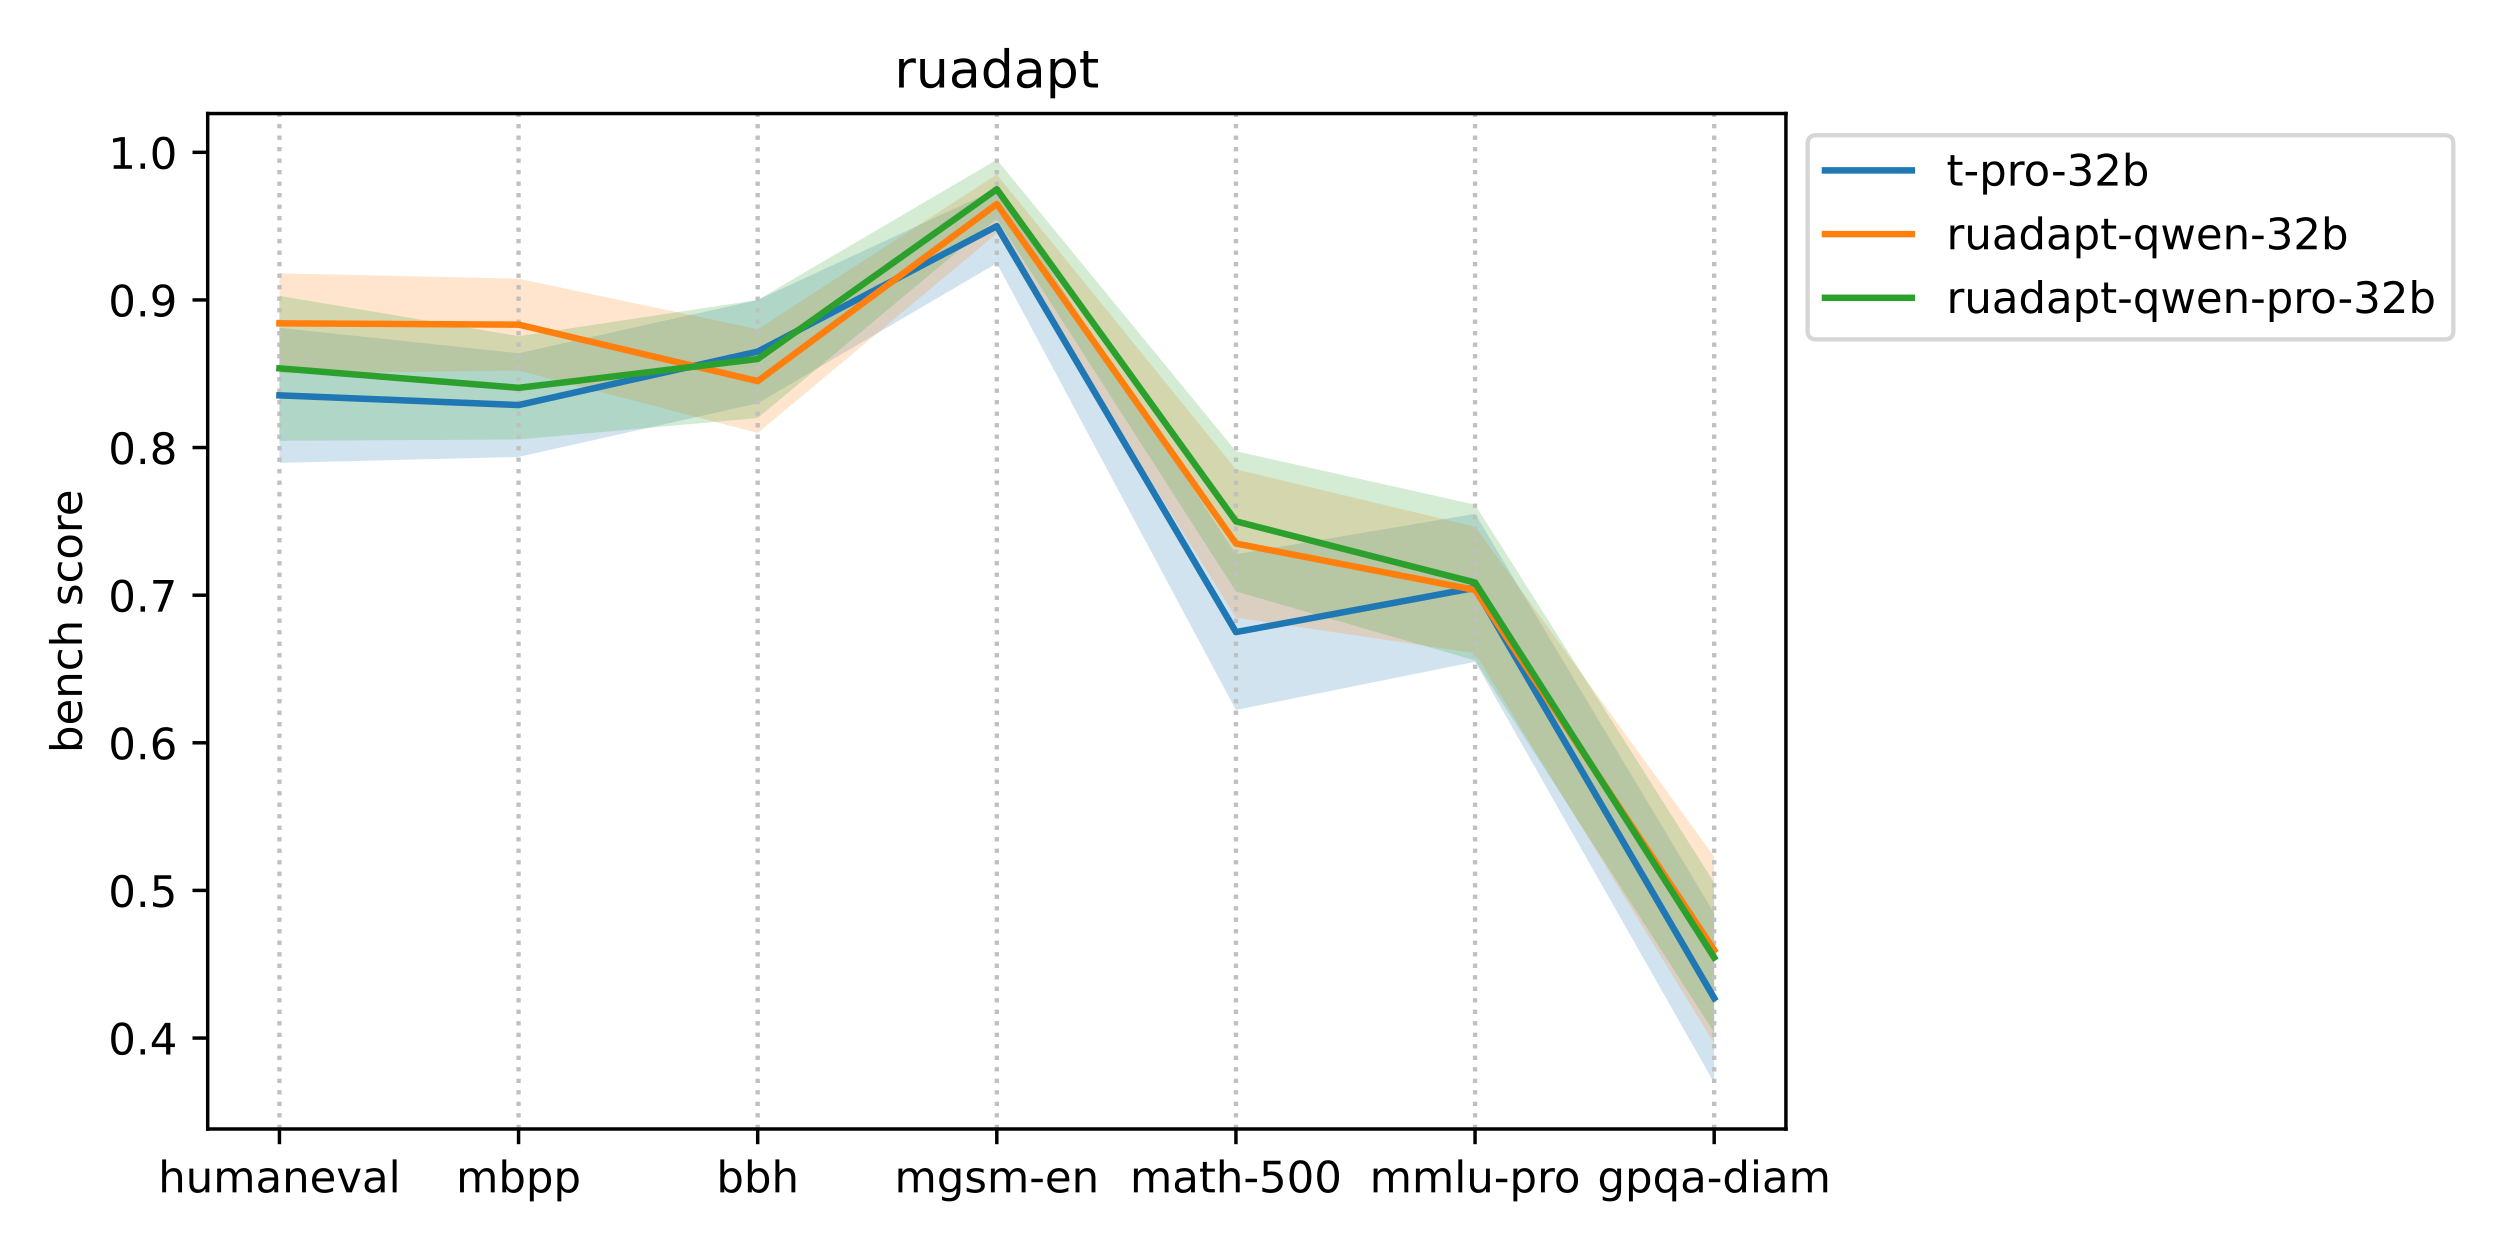
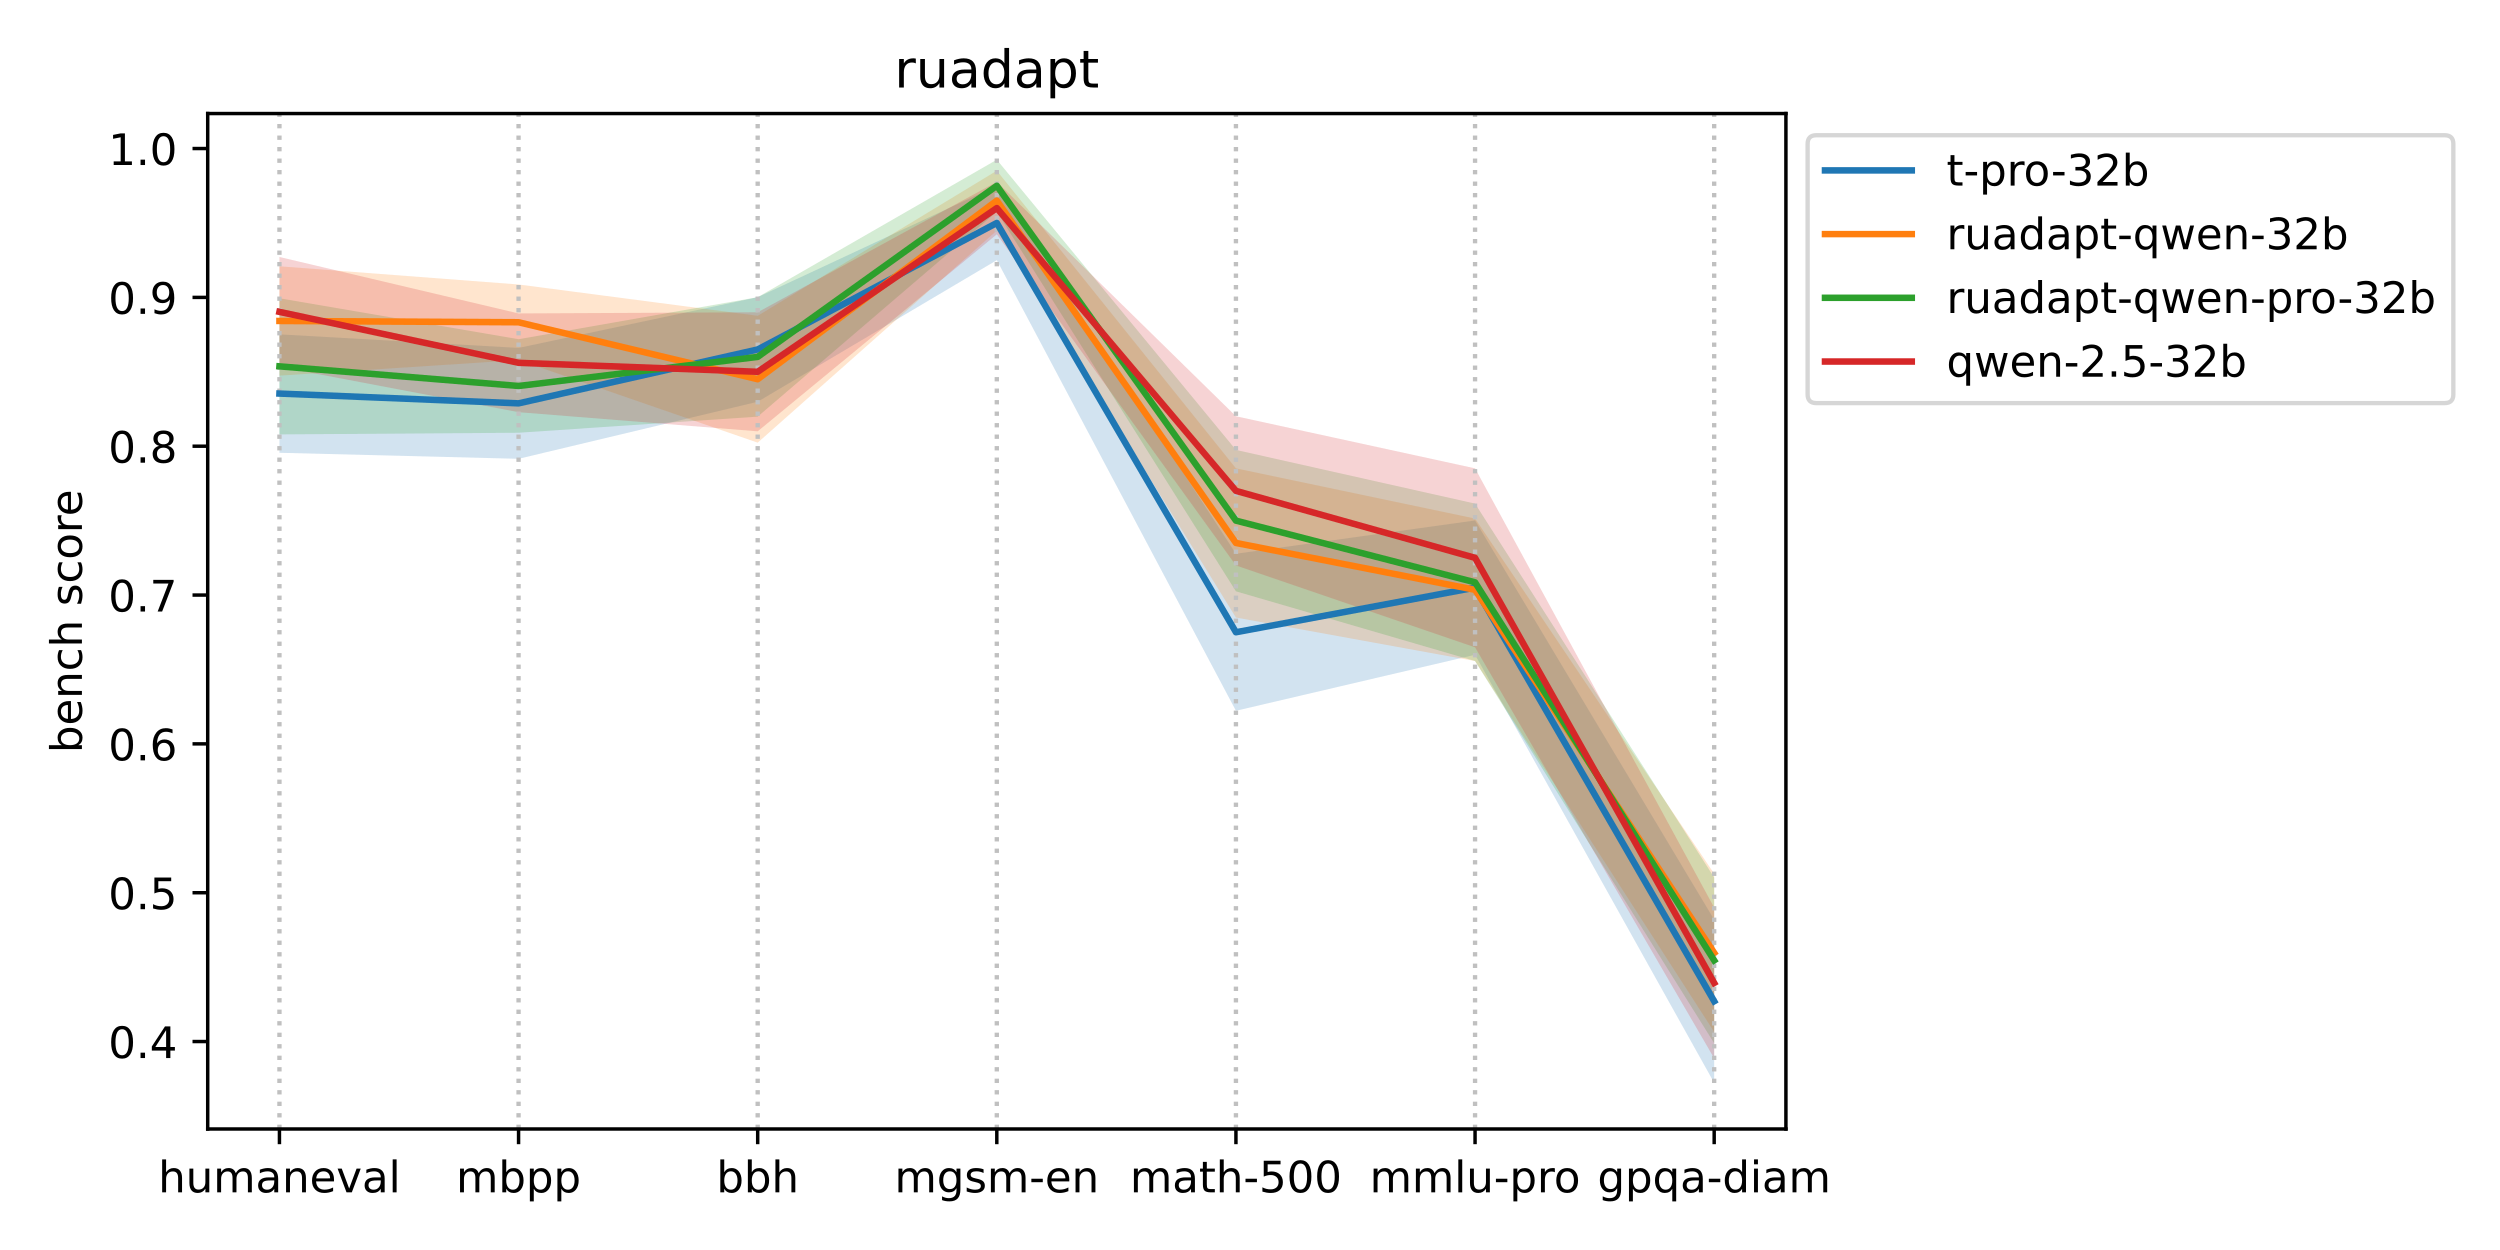
<svg xmlns="http://www.w3.org/2000/svg" xmlns:xlink="http://www.w3.org/1999/xlink" width="576pt" height="288pt" viewBox="0 0 576 288" version="1.1">
  <defs>
    <style type="text/css">*{stroke-linejoin: round; stroke-linecap: butt}</style>
  </defs>
  <g id="figure_1">
    <g id="patch_1">
      <path d="M 0 288  L 576 288  L 576 0  L 0 0  z " style="fill: #ffffff" />
    </g>
    <g id="axes_1">
      <g id="patch_2">
        <path d="M 47.855 260.12  L 411.475 260.12  L 411.475 26.16  L 47.855 26.16  z " style="fill: #ffffff" />
      </g>
      <g id="FillBetweenPolyCollection_1">
-         <path d="M 64.383 75.535  L 64.383 106.644  L 119.477 105.269  L 174.571 92.915  L 229.665 60.646  L 284.759 163.575  L 339.853 152.478  L 394.947 249.485  L 394.947 210.425  L 394.947 210.425  L 339.853 118.381  L 284.759 127.692  L 229.665 43.554  L 174.571 69.106  L 119.477 81.381  L 64.383 75.535  z " clip-path="url(#pef7cae510d)" style="fill: #1f77b4; fill-opacity: 0.2" />
+         <path d="M 64.383 77.035  L 64.383 104.323  L 119.477 105.709  L 174.571 92.562  L 229.665 59.942  L 284.759 163.761  L 339.853 150.858  L 394.947 249.485  L 394.947 211.889  L 394.947 211.889  L 339.853 119.91  L 284.759 127.583  L 229.665 42.796  L 174.571 68.472  L 119.477 80.157  L 64.383 77.035  z " clip-path="url(#pc195696b78)" style="fill: #1f77b4; fill-opacity: 0.2" />
      </g>
      <g id="FillBetweenPolyCollection_2">
-         <path d="M 64.383 62.988  L 64.383 86.008  L 119.477 85.384  L 174.571 99.759  L 229.665 53.801  L 284.759 142.317  L 339.853 150.504  L 394.947 240.412  L 394.947 197.382  L 394.947 197.382  L 339.853 121.363  L 284.759 108.135  L 229.665 40.196  L 174.571 75.866  L 119.477 64.209  L 64.383 62.988  z " clip-path="url(#pef7cae510d)" style="fill: #ff7f0e; fill-opacity: 0.2" />
+         <path d="M 64.383 61.353  L 64.383 86.549  L 119.477 82.959  L 174.571 101.992  L 229.665 53.126  L 284.759 142.285  L 339.853 152.306  L 394.947 237.767  L 394.947 201.31  L 394.947 201.31  L 339.853 119.479  L 284.759 107.908  L 229.665 39.324  L 174.571 72.758  L 119.477 65.546  L 64.383 61.353  z " clip-path="url(#pc195696b78)" style="fill: #ff7f0e; fill-opacity: 0.2" />
      </g>
      <g id="FillBetweenPolyCollection_3">
-         <path d="M 64.383 68.173  L 64.383 101.563  L 119.477 101.265  L 174.571 96.316  L 229.665 50.399  L 284.759 136.28  L 339.853 152.171  L 394.947 237.878  L 394.947 203.351  L 394.947 203.351  L 339.853 116.279  L 284.759 103.968  L 229.665 36.795  L 174.571 69.106  L 119.477 77.444  L 64.383 68.173  z " clip-path="url(#pef7cae510d)" style="fill: #2ca02c; fill-opacity: 0.2" />
+         <path d="M 64.383 68.724  L 64.383 100.088  L 119.477 99.704  L 174.571 95.991  L 229.665 48.797  L 284.759 136.241  L 339.853 152.306  L 394.947 240.364  L 394.947 202.176  L 394.947 202.176  L 339.853 116.032  L 284.759 103.664  L 229.665 36.795  L 174.571 68.472  L 119.477 78.155  L 64.383 68.724  z " clip-path="url(#pc195696b78)" style="fill: #2ca02c; fill-opacity: 0.2" />
+       </g>
+       <g id="FillBetweenPolyCollection_4">
+         <path d="M 64.383 59.21  L 64.383 84.511  L 119.477 94.968  L 174.571 99.377  L 229.665 53.983  L 284.759 130.283  L 339.853 149.144  L 394.947 243.828  L 394.947 209.103  L 394.947 209.103  L 339.853 107.908  L 284.759 95.905  L 229.665 41.895  L 174.571 71.944  L 119.477 72.217  L 64.383 59.21  z " clip-path="url(#pc195696b78)" style="fill: #d62728; fill-opacity: 0.2" />
      </g>
      <g id="matplotlib.axis_1">
        <g id="xtick_1">
          <g id="line2d_1">
            <defs>
-               <path id="mccc029d592" d="M 0 0  L 0 3.5  " style="stroke: #000000; stroke-width: 0.8" />
+               <path id="mb66724b7c6" d="M 0 0  L 0 3.5  " style="stroke: #000000; stroke-width: 0.8" />
            </defs>
            <g>
-               <use xlink:href="#mccc029d592" x="64.383" y="260.12" style="stroke: #000000; stroke-width: 0.8" />
+               <use xlink:href="#mb66724b7c6" x="64.383" y="260.12" style="stroke: #000000; stroke-width: 0.8" />
            </g>
          </g>
          <g id="text_1">
            <g transform="translate(36.45349 274.7184) scale(0.1 -0.1)">
              <defs>
                <path id="DejaVuSans-68" d="M 3513 2113  L 3513 0  L 2938 0  L 2938 2094  Q 2938 2591 2744 2837  Q 2550 3084 2163 3084  Q 1697 3084 1428 2787  Q 1159 2491 1159 1978  L 1159 0  L 581 0  L 581 4863  L 1159 4863  L 1159 2956  Q 1366 3272 1645 3428  Q 1925 3584 2291 3584  Q 2894 3584 3203 3211  Q 3513 2838 3513 2113  z " transform="scale(0.015625)" />
                <path id="DejaVuSans-75" d="M 544 1381  L 544 3500  L 1119 3500  L 1119 1403  Q 1119 906 1312 657  Q 1506 409 1894 409  Q 2359 409 2629 706  Q 2900 1003 2900 1516  L 2900 3500  L 3475 3500  L 3475 0  L 2900 0  L 2900 538  Q 2691 219 2414 64  Q 2138 -91 1772 -91  Q 1169 -91 856 284  Q 544 659 544 1381  z M 1991 3584  L 1991 3584  z " transform="scale(0.015625)" />
                <path id="DejaVuSans-6d" d="M 3328 2828  Q 3544 3216 3844 3400  Q 4144 3584 4550 3584  Q 5097 3584 5394 3201  Q 5691 2819 5691 2113  L 5691 0  L 5113 0  L 5113 2094  Q 5113 2597 4934 2840  Q 4756 3084 4391 3084  Q 3944 3084 3684 2787  Q 3425 2491 3425 1978  L 3425 0  L 2847 0  L 2847 2094  Q 2847 2600 2669 2842  Q 2491 3084 2119 3084  Q 1678 3084 1418 2786  Q 1159 2488 1159 1978  L 1159 0  L 581 0  L 581 3500  L 1159 3500  L 1159 2956  Q 1356 3278 1631 3431  Q 1906 3584 2284 3584  Q 2666 3584 2933 3390  Q 3200 3197 3328 2828  z " transform="scale(0.015625)" />
                <path id="DejaVuSans-61" d="M 2194 1759  Q 1497 1759 1228 1600  Q 959 1441 959 1056  Q 959 750 1161 570  Q 1363 391 1709 391  Q 2188 391 2477 730  Q 2766 1069 2766 1631  L 2766 1759  L 2194 1759  z M 3341 1997  L 3341 0  L 2766 0  L 2766 531  Q 2569 213 2275 61  Q 1981 -91 1556 -91  Q 1019 -91 701 211  Q 384 513 384 1019  Q 384 1609 779 1909  Q 1175 2209 1959 2209  L 2766 2209  L 2766 2266  Q 2766 2663 2505 2880  Q 2244 3097 1772 3097  Q 1472 3097 1187 3025  Q 903 2953 641 2809  L 641 3341  Q 956 3463 1253 3523  Q 1550 3584 1831 3584  Q 2591 3584 2966 3190  Q 3341 2797 3341 1997  z " transform="scale(0.015625)" />
                <path id="DejaVuSans-6e" d="M 3513 2113  L 3513 0  L 2938 0  L 2938 2094  Q 2938 2591 2744 2837  Q 2550 3084 2163 3084  Q 1697 3084 1428 2787  Q 1159 2491 1159 1978  L 1159 0  L 581 0  L 581 3500  L 1159 3500  L 1159 2956  Q 1366 3272 1645 3428  Q 1925 3584 2291 3584  Q 2894 3584 3203 3211  Q 3513 2838 3513 2113  z " transform="scale(0.015625)" />
                <path id="DejaVuSans-65" d="M 3597 1894  L 3597 1613  L 953 1613  Q 991 1019 1311 708  Q 1631 397 2203 397  Q 2534 397 2845 478  Q 3156 559 3463 722  L 3463 178  Q 3153 47 2828 -22  Q 2503 -91 2169 -91  Q 1331 -91 842 396  Q 353 884 353 1716  Q 353 2575 817 3079  Q 1281 3584 2069 3584  Q 2775 3584 3186 3129  Q 3597 2675 3597 1894  z M 3022 2063  Q 3016 2534 2758 2815  Q 2500 3097 2075 3097  Q 1594 3097 1305 2825  Q 1016 2553 972 2059  L 3022 2063  z " transform="scale(0.015625)" />
                <path id="DejaVuSans-76" d="M 191 3500  L 800 3500  L 1894 563  L 2988 3500  L 3597 3500  L 2284 0  L 1503 0  L 191 3500  z " transform="scale(0.015625)" />
                <path id="DejaVuSans-6c" d="M 603 4863  L 1178 4863  L 1178 0  L 603 0  L 603 4863  z " transform="scale(0.015625)" />
              </defs>
              <use xlink:href="#DejaVuSans-68" />
              <use xlink:href="#DejaVuSans-75" transform="translate(63.37891 0)" />
              <use xlink:href="#DejaVuSans-6d" transform="translate(126.7578 0)" />
              <use xlink:href="#DejaVuSans-61" transform="translate(224.1699 0)" />
              <use xlink:href="#DejaVuSans-6e" transform="translate(285.4492 0)" />
              <use xlink:href="#DejaVuSans-65" transform="translate(348.8281 0)" />
              <use xlink:href="#DejaVuSans-76" transform="translate(410.3516 0)" />
              <use xlink:href="#DejaVuSans-61" transform="translate(469.5312 0)" />
              <use xlink:href="#DejaVuSans-6c" transform="translate(530.8105 0)" />
            </g>
          </g>
        </g>
        <g id="xtick_2">
          <g id="line2d_2">
            <g>
-               <use xlink:href="#mccc029d592" x="119.477" y="260.12" style="stroke: #000000; stroke-width: 0.8" />
+               <use xlink:href="#mb66724b7c6" x="119.477" y="260.12" style="stroke: #000000; stroke-width: 0.8" />
            </g>
          </g>
          <g id="text_2">
            <g transform="translate(105.0842 274.7184) scale(0.1 -0.1)">
              <defs>
                <path id="DejaVuSans-62" d="M 3116 1747  Q 3116 2381 2855 2742  Q 2594 3103 2138 3103  Q 1681 3103 1420 2742  Q 1159 2381 1159 1747  Q 1159 1113 1420 752  Q 1681 391 2138 391  Q 2594 391 2855 752  Q 3116 1113 3116 1747  z M 1159 2969  Q 1341 3281 1617 3432  Q 1894 3584 2278 3584  Q 2916 3584 3314 3078  Q 3713 2572 3713 1747  Q 3713 922 3314 415  Q 2916 -91 2278 -91  Q 1894 -91 1617 61  Q 1341 213 1159 525  L 1159 0  L 581 0  L 581 4863  L 1159 4863  L 1159 2969  z " transform="scale(0.015625)" />
                <path id="DejaVuSans-70" d="M 1159 525  L 1159 -1331  L 581 -1331  L 581 3500  L 1159 3500  L 1159 2969  Q 1341 3281 1617 3432  Q 1894 3584 2278 3584  Q 2916 3584 3314 3078  Q 3713 2572 3713 1747  Q 3713 922 3314 415  Q 2916 -91 2278 -91  Q 1894 -91 1617 61  Q 1341 213 1159 525  z M 3116 1747  Q 3116 2381 2855 2742  Q 2594 3103 2138 3103  Q 1681 3103 1420 2742  Q 1159 2381 1159 1747  Q 1159 1113 1420 752  Q 1681 391 2138 391  Q 2594 391 2855 752  Q 3116 1113 3116 1747  z " transform="scale(0.015625)" />
              </defs>
              <use xlink:href="#DejaVuSans-6d" />
              <use xlink:href="#DejaVuSans-62" transform="translate(97.41211 0)" />
              <use xlink:href="#DejaVuSans-70" transform="translate(160.8887 0)" />
              <use xlink:href="#DejaVuSans-70" transform="translate(224.3652 0)" />
            </g>
          </g>
        </g>
        <g id="xtick_3">
          <g id="line2d_3">
            <g>
-               <use xlink:href="#mccc029d592" x="174.571" y="260.12" style="stroke: #000000; stroke-width: 0.8" />
+               <use xlink:href="#mb66724b7c6" x="174.571" y="260.12" style="stroke: #000000; stroke-width: 0.8" />
            </g>
          </g>
          <g id="text_3">
            <g transform="translate(165.0539 274.7184) scale(0.1 -0.1)">
              <use xlink:href="#DejaVuSans-62" />
              <use xlink:href="#DejaVuSans-62" transform="translate(63.47656 0)" />
              <use xlink:href="#DejaVuSans-68" transform="translate(126.9531 0)" />
            </g>
          </g>
        </g>
        <g id="xtick_4">
          <g id="line2d_4">
            <g>
-               <use xlink:href="#mccc029d592" x="229.665" y="260.12" style="stroke: #000000; stroke-width: 0.8" />
+               <use xlink:href="#mb66724b7c6" x="229.665" y="260.12" style="stroke: #000000; stroke-width: 0.8" />
            </g>
          </g>
          <g id="text_4">
            <g transform="translate(206.0962 274.7184) scale(0.1 -0.1)">
              <defs>
                <path id="DejaVuSans-67" d="M 2906 1791  Q 2906 2416 2648 2759  Q 2391 3103 1925 3103  Q 1463 3103 1205 2759  Q 947 2416 947 1791  Q 947 1169 1205 825  Q 1463 481 1925 481  Q 2391 481 2648 825  Q 2906 1169 2906 1791  z M 3481 434  Q 3481 -459 3084 -895  Q 2688 -1331 1869 -1331  Q 1566 -1331 1297 -1286  Q 1028 -1241 775 -1147  L 775 -588  Q 1028 -725 1275 -790  Q 1522 -856 1778 -856  Q 2344 -856 2625 -561  Q 2906 -266 2906 331  L 2906 616  Q 2728 306 2450 153  Q 2172 0 1784 0  Q 1141 0 747 490  Q 353 981 353 1791  Q 353 2603 747 3093  Q 1141 3584 1784 3584  Q 2172 3584 2450 3431  Q 2728 3278 2906 2969  L 2906 3500  L 3481 3500  L 3481 434  z " transform="scale(0.015625)" />
                <path id="DejaVuSans-73" d="M 2834 3397  L 2834 2853  Q 2591 2978 2328 3040  Q 2066 3103 1784 3103  Q 1356 3103 1142 2972  Q 928 2841 928 2578  Q 928 2378 1081 2264  Q 1234 2150 1697 2047  L 1894 2003  Q 2506 1872 2764 1633  Q 3022 1394 3022 966  Q 3022 478 2636 193  Q 2250 -91 1575 -91  Q 1294 -91 989 -36  Q 684 19 347 128  L 347 722  Q 666 556 975 473  Q 1284 391 1588 391  Q 1994 391 2212 530  Q 2431 669 2431 922  Q 2431 1156 2273 1281  Q 2116 1406 1581 1522  L 1381 1569  Q 847 1681 609 1914  Q 372 2147 372 2553  Q 372 3047 722 3315  Q 1072 3584 1716 3584  Q 2034 3584 2315 3537  Q 2597 3491 2834 3397  z " transform="scale(0.015625)" />
                <path id="DejaVuSans-2d" d="M 313 2009  L 1997 2009  L 1997 1497  L 313 1497  L 313 2009  z " transform="scale(0.015625)" />
              </defs>
              <use xlink:href="#DejaVuSans-6d" />
              <use xlink:href="#DejaVuSans-67" transform="translate(97.41211 0)" />
              <use xlink:href="#DejaVuSans-73" transform="translate(160.8887 0)" />
              <use xlink:href="#DejaVuSans-6d" transform="translate(212.9883 0)" />
              <use xlink:href="#DejaVuSans-2d" transform="translate(310.4004 0)" />
              <use xlink:href="#DejaVuSans-65" transform="translate(346.4844 0)" />
              <use xlink:href="#DejaVuSans-6e" transform="translate(408.0078 0)" />
            </g>
          </g>
        </g>
        <g id="xtick_5">
          <g id="line2d_5">
            <g>
-               <use xlink:href="#mccc029d592" x="284.759" y="260.12" style="stroke: #000000; stroke-width: 0.8" />
+               <use xlink:href="#mb66724b7c6" x="284.759" y="260.12" style="stroke: #000000; stroke-width: 0.8" />
            </g>
          </g>
          <g id="text_5">
            <g transform="translate(260.348 274.7184) scale(0.1 -0.1)">
              <defs>
                <path id="DejaVuSans-74" d="M 1172 4494  L 1172 3500  L 2356 3500  L 2356 3053  L 1172 3053  L 1172 1153  Q 1172 725 1289 603  Q 1406 481 1766 481  L 2356 481  L 2356 0  L 1766 0  Q 1100 0 847 248  Q 594 497 594 1153  L 594 3053  L 172 3053  L 172 3500  L 594 3500  L 594 4494  L 1172 4494  z " transform="scale(0.015625)" />
                <path id="DejaVuSans-35" d="M 691 4666  L 3169 4666  L 3169 4134  L 1269 4134  L 1269 2991  Q 1406 3038 1543 3061  Q 1681 3084 1819 3084  Q 2600 3084 3056 2656  Q 3513 2228 3513 1497  Q 3513 744 3044 326  Q 2575 -91 1722 -91  Q 1428 -91 1123 -41  Q 819 9 494 109  L 494 744  Q 775 591 1075 516  Q 1375 441 1709 441  Q 2250 441 2565 725  Q 2881 1009 2881 1497  Q 2881 1984 2565 2268  Q 2250 2553 1709 2553  Q 1456 2553 1204 2497  Q 953 2441 691 2322  L 691 4666  z " transform="scale(0.015625)" />
                <path id="DejaVuSans-30" d="M 2034 4250  Q 1547 4250 1301 3770  Q 1056 3291 1056 2328  Q 1056 1369 1301 889  Q 1547 409 2034 409  Q 2525 409 2770 889  Q 3016 1369 3016 2328  Q 3016 3291 2770 3770  Q 2525 4250 2034 4250  z M 2034 4750  Q 2819 4750 3233 4129  Q 3647 3509 3647 2328  Q 3647 1150 3233 529  Q 2819 -91 2034 -91  Q 1250 -91 836 529  Q 422 1150 422 2328  Q 422 3509 836 4129  Q 1250 4750 2034 4750  z " transform="scale(0.015625)" />
              </defs>
              <use xlink:href="#DejaVuSans-6d" />
              <use xlink:href="#DejaVuSans-61" transform="translate(97.41211 0)" />
              <use xlink:href="#DejaVuSans-74" transform="translate(158.6914 0)" />
              <use xlink:href="#DejaVuSans-68" transform="translate(197.9004 0)" />
              <use xlink:href="#DejaVuSans-2d" transform="translate(261.2793 0)" />
              <use xlink:href="#DejaVuSans-35" transform="translate(297.3633 0)" />
              <use xlink:href="#DejaVuSans-30" transform="translate(360.9863 0)" />
              <use xlink:href="#DejaVuSans-30" transform="translate(424.6094 0)" />
            </g>
          </g>
        </g>
        <g id="xtick_6">
          <g id="line2d_6">
            <g>
-               <use xlink:href="#mccc029d592" x="339.853" y="260.12" style="stroke: #000000; stroke-width: 0.8" />
+               <use xlink:href="#mb66724b7c6" x="339.853" y="260.12" style="stroke: #000000; stroke-width: 0.8" />
            </g>
          </g>
          <g id="text_6">
            <g transform="translate(315.574 274.7184) scale(0.1 -0.1)">
              <defs>
                <path id="DejaVuSans-72" d="M 2631 2963  Q 2534 3019 2420 3045  Q 2306 3072 2169 3072  Q 1681 3072 1420 2755  Q 1159 2438 1159 1844  L 1159 0  L 581 0  L 581 3500  L 1159 3500  L 1159 2956  Q 1341 3275 1631 3429  Q 1922 3584 2338 3584  Q 2397 3584 2469 3576  Q 2541 3569 2628 3553  L 2631 2963  z " transform="scale(0.015625)" />
                <path id="DejaVuSans-6f" d="M 1959 3097  Q 1497 3097 1228 2736  Q 959 2375 959 1747  Q 959 1119 1226 758  Q 1494 397 1959 397  Q 2419 397 2687 759  Q 2956 1122 2956 1747  Q 2956 2369 2687 2733  Q 2419 3097 1959 3097  z M 1959 3584  Q 2709 3584 3137 3096  Q 3566 2609 3566 1747  Q 3566 888 3137 398  Q 2709 -91 1959 -91  Q 1206 -91 779 398  Q 353 888 353 1747  Q 353 2609 779 3096  Q 1206 3584 1959 3584  z " transform="scale(0.015625)" />
              </defs>
              <use xlink:href="#DejaVuSans-6d" />
              <use xlink:href="#DejaVuSans-6d" transform="translate(97.41211 0)" />
              <use xlink:href="#DejaVuSans-6c" transform="translate(194.8242 0)" />
              <use xlink:href="#DejaVuSans-75" transform="translate(222.6074 0)" />
              <use xlink:href="#DejaVuSans-2d" transform="translate(285.9863 0)" />
              <use xlink:href="#DejaVuSans-70" transform="translate(322.0703 0)" />
              <use xlink:href="#DejaVuSans-72" transform="translate(385.5469 0)" />
              <use xlink:href="#DejaVuSans-6f" transform="translate(424.4102 0)" />
            </g>
          </g>
        </g>
        <g id="xtick_7">
          <g id="line2d_7">
            <g>
-               <use xlink:href="#mccc029d592" x="394.947" y="260.12" style="stroke: #000000; stroke-width: 0.8" />
+               <use xlink:href="#mb66724b7c6" x="394.947" y="260.12" style="stroke: #000000; stroke-width: 0.8" />
            </g>
          </g>
          <g id="text_7">
            <g transform="translate(368.0585 274.7184) scale(0.1 -0.1)">
              <defs>
                <path id="DejaVuSans-71" d="M 947 1747  Q 947 1113 1208 752  Q 1469 391 1925 391  Q 2381 391 2643 752  Q 2906 1113 2906 1747  Q 2906 2381 2643 2742  Q 2381 3103 1925 3103  Q 1469 3103 1208 2742  Q 947 2381 947 1747  z M 2906 525  Q 2725 213 2448 61  Q 2172 -91 1784 -91  Q 1150 -91 751 415  Q 353 922 353 1747  Q 353 2572 751 3078  Q 1150 3584 1784 3584  Q 2172 3584 2448 3432  Q 2725 3281 2906 2969  L 2906 3500  L 3481 3500  L 3481 -1331  L 2906 -1331  L 2906 525  z " transform="scale(0.015625)" />
                <path id="DejaVuSans-64" d="M 2906 2969  L 2906 4863  L 3481 4863  L 3481 0  L 2906 0  L 2906 525  Q 2725 213 2448 61  Q 2172 -91 1784 -91  Q 1150 -91 751 415  Q 353 922 353 1747  Q 353 2572 751 3078  Q 1150 3584 1784 3584  Q 2172 3584 2448 3432  Q 2725 3281 2906 2969  z M 947 1747  Q 947 1113 1208 752  Q 1469 391 1925 391  Q 2381 391 2643 752  Q 2906 1113 2906 1747  Q 2906 2381 2643 2742  Q 2381 3103 1925 3103  Q 1469 3103 1208 2742  Q 947 2381 947 1747  z " transform="scale(0.015625)" />
                <path id="DejaVuSans-69" d="M 603 3500  L 1178 3500  L 1178 0  L 603 0  L 603 3500  z M 603 4863  L 1178 4863  L 1178 4134  L 603 4134  L 603 4863  z " transform="scale(0.015625)" />
              </defs>
              <use xlink:href="#DejaVuSans-67" />
              <use xlink:href="#DejaVuSans-70" transform="translate(63.47656 0)" />
              <use xlink:href="#DejaVuSans-71" transform="translate(126.9531 0)" />
              <use xlink:href="#DejaVuSans-61" transform="translate(190.4297 0)" />
              <use xlink:href="#DejaVuSans-2d" transform="translate(251.709 0)" />
              <use xlink:href="#DejaVuSans-64" transform="translate(287.793 0)" />
              <use xlink:href="#DejaVuSans-69" transform="translate(351.2695 0)" />
              <use xlink:href="#DejaVuSans-61" transform="translate(379.0527 0)" />
              <use xlink:href="#DejaVuSans-6d" transform="translate(440.332 0)" />
            </g>
          </g>
        </g>
      </g>
      <g id="matplotlib.axis_2">
        <g id="ytick_1">
          <g id="line2d_8">
            <defs>
-               <path id="md0f34c5a29" d="M 0 0  L -3.5 0  " style="stroke: #000000; stroke-width: 0.8" />
+               <path id="m41c6e54e4b" d="M 0 0  L -3.5 0  " style="stroke: #000000; stroke-width: 0.8" />
            </defs>
            <g>
-               <use xlink:href="#md0f34c5a29" x="47.855" y="239.167" style="stroke: #000000; stroke-width: 0.8" />
+               <use xlink:href="#m41c6e54e4b" x="47.855" y="239.975" style="stroke: #000000; stroke-width: 0.8" />
            </g>
          </g>
          <g id="text_8">
-             <g transform="translate(24.95188 242.9659) scale(0.1 -0.1)">
+             <g transform="translate(24.95188 243.774) scale(0.1 -0.1)">
              <defs>
                <path id="DejaVuSans-2e" d="M 684 794  L 1344 794  L 1344 0  L 684 0  L 684 794  z " transform="scale(0.015625)" />
                <path id="DejaVuSans-34" d="M 2419 4116  L 825 1625  L 2419 1625  L 2419 4116  z M 2253 4666  L 3047 4666  L 3047 1625  L 3713 1625  L 3713 1100  L 3047 1100  L 3047 0  L 2419 0  L 2419 1100  L 313 1100  L 313 1709  L 2253 4666  z " transform="scale(0.015625)" />
              </defs>
              <use xlink:href="#DejaVuSans-30" />
              <use xlink:href="#DejaVuSans-2e" transform="translate(63.62305 0)" />
              <use xlink:href="#DejaVuSans-34" transform="translate(95.41016 0)" />
            </g>
          </g>
        </g>
        <g id="ytick_2">
          <g id="line2d_9">
            <g>
-               <use xlink:href="#md0f34c5a29" x="47.855" y="205.155" style="stroke: #000000; stroke-width: 0.8" />
+               <use xlink:href="#m41c6e54e4b" x="47.855" y="205.683" style="stroke: #000000; stroke-width: 0.8" />
            </g>
          </g>
          <g id="text_9">
-             <g transform="translate(24.95188 208.9538) scale(0.1 -0.1)">
+             <g transform="translate(24.95188 209.482) scale(0.1 -0.1)">
              <use xlink:href="#DejaVuSans-30" />
              <use xlink:href="#DejaVuSans-2e" transform="translate(63.62305 0)" />
              <use xlink:href="#DejaVuSans-35" transform="translate(95.41016 0)" />
            </g>
          </g>
        </g>
        <g id="ytick_3">
          <g id="line2d_10">
            <g>
-               <use xlink:href="#md0f34c5a29" x="47.855" y="171.142" style="stroke: #000000; stroke-width: 0.8" />
+               <use xlink:href="#m41c6e54e4b" x="47.855" y="171.391" style="stroke: #000000; stroke-width: 0.8" />
            </g>
          </g>
          <g id="text_10">
-             <g transform="translate(24.95188 174.9416) scale(0.1 -0.1)">
+             <g transform="translate(24.95188 175.19) scale(0.1 -0.1)">
              <defs>
                <path id="DejaVuSans-36" d="M 2113 2584  Q 1688 2584 1439 2293  Q 1191 2003 1191 1497  Q 1191 994 1439 701  Q 1688 409 2113 409  Q 2538 409 2786 701  Q 3034 994 3034 1497  Q 3034 2003 2786 2293  Q 2538 2584 2113 2584  z M 3366 4563  L 3366 3988  Q 3128 4100 2886 4159  Q 2644 4219 2406 4219  Q 1781 4219 1451 3797  Q 1122 3375 1075 2522  Q 1259 2794 1537 2939  Q 1816 3084 2150 3084  Q 2853 3084 3261 2657  Q 3669 2231 3669 1497  Q 3669 778 3244 343  Q 2819 -91 2113 -91  Q 1303 -91 875 529  Q 447 1150 447 2328  Q 447 3434 972 4092  Q 1497 4750 2381 4750  Q 2619 4750 2861 4703  Q 3103 4656 3366 4563  z " transform="scale(0.015625)" />
              </defs>
              <use xlink:href="#DejaVuSans-30" />
              <use xlink:href="#DejaVuSans-2e" transform="translate(63.62305 0)" />
              <use xlink:href="#DejaVuSans-36" transform="translate(95.41016 0)" />
            </g>
          </g>
        </g>
        <g id="ytick_4">
          <g id="line2d_11">
            <g>
-               <use xlink:href="#md0f34c5a29" x="47.855" y="137.13" style="stroke: #000000; stroke-width: 0.8" />
+               <use xlink:href="#m41c6e54e4b" x="47.855" y="137.099" style="stroke: #000000; stroke-width: 0.8" />
            </g>
          </g>
          <g id="text_11">
-             <g transform="translate(24.95188 140.9295) scale(0.1 -0.1)">
+             <g transform="translate(24.95188 140.8979) scale(0.1 -0.1)">
              <defs>
                <path id="DejaVuSans-37" d="M 525 4666  L 3525 4666  L 3525 4397  L 1831 0  L 1172 0  L 2766 4134  L 525 4134  L 525 4666  z " transform="scale(0.015625)" />
              </defs>
              <use xlink:href="#DejaVuSans-30" />
              <use xlink:href="#DejaVuSans-2e" transform="translate(63.62305 0)" />
              <use xlink:href="#DejaVuSans-37" transform="translate(95.41016 0)" />
            </g>
          </g>
        </g>
        <g id="ytick_5">
          <g id="line2d_12">
            <g>
-               <use xlink:href="#md0f34c5a29" x="47.855" y="103.118" style="stroke: #000000; stroke-width: 0.8" />
+               <use xlink:href="#m41c6e54e4b" x="47.855" y="102.807" style="stroke: #000000; stroke-width: 0.8" />
            </g>
          </g>
          <g id="text_12">
-             <g transform="translate(24.95188 106.9174) scale(0.1 -0.1)">
+             <g transform="translate(24.95188 106.6059) scale(0.1 -0.1)">
              <defs>
                <path id="DejaVuSans-38" d="M 2034 2216  Q 1584 2216 1326 1975  Q 1069 1734 1069 1313  Q 1069 891 1326 650  Q 1584 409 2034 409  Q 2484 409 2743 651  Q 3003 894 3003 1313  Q 3003 1734 2745 1975  Q 2488 2216 2034 2216  z M 1403 2484  Q 997 2584 770 2862  Q 544 3141 544 3541  Q 544 4100 942 4425  Q 1341 4750 2034 4750  Q 2731 4750 3128 4425  Q 3525 4100 3525 3541  Q 3525 3141 3298 2862  Q 3072 2584 2669 2484  Q 3125 2378 3379 2068  Q 3634 1759 3634 1313  Q 3634 634 3220 271  Q 2806 -91 2034 -91  Q 1263 -91 848 271  Q 434 634 434 1313  Q 434 1759 690 2068  Q 947 2378 1403 2484  z M 1172 3481  Q 1172 3119 1398 2916  Q 1625 2713 2034 2713  Q 2441 2713 2670 2916  Q 2900 3119 2900 3481  Q 2900 3844 2670 4047  Q 2441 4250 2034 4250  Q 1625 4250 1398 4047  Q 1172 3844 1172 3481  z " transform="scale(0.015625)" />
              </defs>
              <use xlink:href="#DejaVuSans-30" />
              <use xlink:href="#DejaVuSans-2e" transform="translate(63.62305 0)" />
              <use xlink:href="#DejaVuSans-38" transform="translate(95.41016 0)" />
            </g>
          </g>
        </g>
        <g id="ytick_6">
          <g id="line2d_13">
            <g>
-               <use xlink:href="#md0f34c5a29" x="47.855" y="69.106" style="stroke: #000000; stroke-width: 0.8" />
+               <use xlink:href="#m41c6e54e4b" x="47.855" y="68.515" style="stroke: #000000; stroke-width: 0.8" />
            </g>
          </g>
          <g id="text_13">
-             <g transform="translate(24.95188 72.90528) scale(0.1 -0.1)">
+             <g transform="translate(24.95188 72.31388) scale(0.1 -0.1)">
              <defs>
                <path id="DejaVuSans-39" d="M 703 97  L 703 672  Q 941 559 1184 500  Q 1428 441 1663 441  Q 2288 441 2617 861  Q 2947 1281 2994 2138  Q 2813 1869 2534 1725  Q 2256 1581 1919 1581  Q 1219 1581 811 2004  Q 403 2428 403 3163  Q 403 3881 828 4315  Q 1253 4750 1959 4750  Q 2769 4750 3195 4129  Q 3622 3509 3622 2328  Q 3622 1225 3098 567  Q 2575 -91 1691 -91  Q 1453 -91 1209 -44  Q 966 3 703 97  z M 1959 2075  Q 2384 2075 2632 2365  Q 2881 2656 2881 3163  Q 2881 3666 2632 3958  Q 2384 4250 1959 4250  Q 1534 4250 1286 3958  Q 1038 3666 1038 3163  Q 1038 2656 1286 2365  Q 1534 2075 1959 2075  z " transform="scale(0.015625)" />
              </defs>
              <use xlink:href="#DejaVuSans-30" />
              <use xlink:href="#DejaVuSans-2e" transform="translate(63.62305 0)" />
              <use xlink:href="#DejaVuSans-39" transform="translate(95.41016 0)" />
            </g>
          </g>
        </g>
        <g id="ytick_7">
          <g id="line2d_14">
            <g>
-               <use xlink:href="#md0f34c5a29" x="47.855" y="35.094" style="stroke: #000000; stroke-width: 0.8" />
+               <use xlink:href="#m41c6e54e4b" x="47.855" y="34.223" style="stroke: #000000; stroke-width: 0.8" />
            </g>
          </g>
          <g id="text_14">
-             <g transform="translate(24.95188 38.89316) scale(0.1 -0.1)">
+             <g transform="translate(24.95188 38.02186) scale(0.1 -0.1)">
              <defs>
                <path id="DejaVuSans-31" d="M 794 531  L 1825 531  L 1825 4091  L 703 3866  L 703 4441  L 1819 4666  L 2450 4666  L 2450 531  L 3481 531  L 3481 0  L 794 0  L 794 531  z " transform="scale(0.015625)" />
              </defs>
              <use xlink:href="#DejaVuSans-31" />
              <use xlink:href="#DejaVuSans-2e" transform="translate(63.62305 0)" />
              <use xlink:href="#DejaVuSans-30" transform="translate(95.41016 0)" />
            </g>
          </g>
        </g>
        <g id="text_15">
          <g transform="translate(18.87219 173.4994) rotate(-90) scale(0.1 -0.1)">
            <defs>
              <path id="DejaVuSans-63" d="M 3122 3366  L 3122 2828  Q 2878 2963 2633 3030  Q 2388 3097 2138 3097  Q 1578 3097 1268 2742  Q 959 2388 959 1747  Q 959 1106 1268 751  Q 1578 397 2138 397  Q 2388 397 2633 464  Q 2878 531 3122 666  L 3122 134  Q 2881 22 2623 -34  Q 2366 -91 2075 -91  Q 1284 -91 818 406  Q 353 903 353 1747  Q 353 2603 823 3093  Q 1294 3584 2113 3584  Q 2378 3584 2631 3529  Q 2884 3475 3122 3366  z " transform="scale(0.015625)" />
              <path id="DejaVuSans-20" transform="scale(0.015625)" />
            </defs>
            <use xlink:href="#DejaVuSans-62" />
            <use xlink:href="#DejaVuSans-65" transform="translate(63.47656 0)" />
            <use xlink:href="#DejaVuSans-6e" transform="translate(125 0)" />
            <use xlink:href="#DejaVuSans-63" transform="translate(188.3789 0)" />
            <use xlink:href="#DejaVuSans-68" transform="translate(243.3594 0)" />
            <use xlink:href="#DejaVuSans-20" transform="translate(306.7383 0)" />
            <use xlink:href="#DejaVuSans-73" transform="translate(338.5254 0)" />
            <use xlink:href="#DejaVuSans-63" transform="translate(390.625 0)" />
            <use xlink:href="#DejaVuSans-6f" transform="translate(445.6055 0)" />
            <use xlink:href="#DejaVuSans-72" transform="translate(506.7871 0)" />
            <use xlink:href="#DejaVuSans-65" transform="translate(545.6504 0)" />
          </g>
        </g>
      </g>
      <g id="line2d_15">
-         <path d="M 64.383 260.12  L 64.383 26.16  " clip-path="url(#pef7cae510d)" style="fill: none; stroke-dasharray: 1,1.65; stroke-dashoffset: 0; stroke: #c0c0c0" />
+         <path d="M 64.383 260.12  L 64.383 26.16  " clip-path="url(#pc195696b78)" style="fill: none; stroke-dasharray: 1,1.65; stroke-dashoffset: 0; stroke: #c0c0c0" />
      </g>
      <g id="line2d_16">
-         <path d="M 119.477 260.12  L 119.477 26.16  " clip-path="url(#pef7cae510d)" style="fill: none; stroke-dasharray: 1,1.65; stroke-dashoffset: 0; stroke: #c0c0c0" />
+         <path d="M 119.477 260.12  L 119.477 26.16  " clip-path="url(#pc195696b78)" style="fill: none; stroke-dasharray: 1,1.65; stroke-dashoffset: 0; stroke: #c0c0c0" />
      </g>
      <g id="line2d_17">
-         <path d="M 174.571 260.12  L 174.571 26.16  " clip-path="url(#pef7cae510d)" style="fill: none; stroke-dasharray: 1,1.65; stroke-dashoffset: 0; stroke: #c0c0c0" />
+         <path d="M 174.571 260.12  L 174.571 26.16  " clip-path="url(#pc195696b78)" style="fill: none; stroke-dasharray: 1,1.65; stroke-dashoffset: 0; stroke: #c0c0c0" />
      </g>
      <g id="line2d_18">
-         <path d="M 229.665 260.12  L 229.665 26.16  " clip-path="url(#pef7cae510d)" style="fill: none; stroke-dasharray: 1,1.65; stroke-dashoffset: 0; stroke: #c0c0c0" />
+         <path d="M 229.665 260.12  L 229.665 26.16  " clip-path="url(#pc195696b78)" style="fill: none; stroke-dasharray: 1,1.65; stroke-dashoffset: 0; stroke: #c0c0c0" />
      </g>
      <g id="line2d_19">
-         <path d="M 284.759 260.12  L 284.759 26.16  " clip-path="url(#pef7cae510d)" style="fill: none; stroke-dasharray: 1,1.65; stroke-dashoffset: 0; stroke: #c0c0c0" />
+         <path d="M 284.759 260.12  L 284.759 26.16  " clip-path="url(#pc195696b78)" style="fill: none; stroke-dasharray: 1,1.65; stroke-dashoffset: 0; stroke: #c0c0c0" />
      </g>
      <g id="line2d_20">
-         <path d="M 339.853 260.12  L 339.853 26.16  " clip-path="url(#pef7cae510d)" style="fill: none; stroke-dasharray: 1,1.65; stroke-dashoffset: 0; stroke: #c0c0c0" />
+         <path d="M 339.853 260.12  L 339.853 26.16  " clip-path="url(#pc195696b78)" style="fill: none; stroke-dasharray: 1,1.65; stroke-dashoffset: 0; stroke: #c0c0c0" />
      </g>
      <g id="line2d_21">
-         <path d="M 394.947 260.12  L 394.947 26.16  " clip-path="url(#pef7cae510d)" style="fill: none; stroke-dasharray: 1,1.65; stroke-dashoffset: 0; stroke: #c0c0c0" />
+         <path d="M 394.947 260.12  L 394.947 26.16  " clip-path="url(#pc195696b78)" style="fill: none; stroke-dasharray: 1,1.65; stroke-dashoffset: 0; stroke: #c0c0c0" />
      </g>
      <g id="line2d_22">
-         <path d="M 64.383 91.09  L 119.477 93.325  L 174.571 81.01  L 229.665 52.1  L 284.759 145.633  L 339.853 135.43  L 394.947 229.955  " clip-path="url(#pef7cae510d)" style="fill: none; stroke: #1f77b4; stroke-width: 1.5; stroke-linecap: square" />
+         <path d="M 64.383 90.679  L 119.477 92.933  L 174.571 80.517  L 229.665 51.369  L 284.759 145.672  L 339.853 135.384  L 394.947 230.687  " clip-path="url(#pc195696b78)" style="fill: none; stroke: #1f77b4; stroke-width: 1.5; stroke-linecap: square" />
      </g>
      <g id="line2d_23">
-         <path d="M 64.383 74.498  L 119.477 74.797  L 174.571 87.813  L 229.665 46.998  L 284.759 125.226  L 339.853 135.934  L 394.947 218.897  " clip-path="url(#pef7cae510d)" style="fill: none; stroke: #ff7f0e; stroke-width: 1.5; stroke-linecap: square" />
+         <path d="M 64.383 73.951  L 119.477 74.252  L 174.571 87.375  L 229.665 46.225  L 284.759 125.097  L 339.853 135.892  L 394.947 219.538  " clip-path="url(#pc195696b78)" style="fill: none; stroke: #ff7f0e; stroke-width: 1.5; stroke-linecap: square" />
      </g>
      <g id="line2d_24">
-         <path d="M 64.383 84.868  L 119.477 89.355  L 174.571 82.711  L 229.665 43.597  L 284.759 120.124  L 339.853 134.225  L 394.947 220.615  " clip-path="url(#pef7cae510d)" style="fill: none; stroke: #2ca02c; stroke-width: 1.5; stroke-linecap: square" />
+         <path d="M 64.383 84.406  L 119.477 88.93  L 174.571 82.231  L 229.665 42.796  L 284.759 119.953  L 339.853 134.169  L 394.947 221.27  " clip-path="url(#pc195696b78)" style="fill: none; stroke: #2ca02c; stroke-width: 1.5; stroke-linecap: square" />
+       </g>
+       <g id="line2d_25">
+         <path d="M 64.383 71.86  L 119.477 83.592  L 174.571 85.661  L 229.665 47.939  L 284.759 113.094  L 339.853 128.526  L 394.947 226.466  " clip-path="url(#pc195696b78)" style="fill: none; stroke: #d62728; stroke-width: 1.5; stroke-linecap: square" />
      </g>
      <g id="patch_3">
        <path d="M 47.855 260.12  L 47.855 26.16  " style="fill: none; stroke: #000000; stroke-width: 0.8; stroke-linejoin: miter; stroke-linecap: square" />
      </g>
      <g id="patch_4">
        <path d="M 411.475 260.12  L 411.475 26.16  " style="fill: none; stroke: #000000; stroke-width: 0.8; stroke-linejoin: miter; stroke-linecap: square" />
      </g>
      <g id="patch_5">
        <path d="M 47.855 260.12  L 411.475 260.12  " style="fill: none; stroke: #000000; stroke-width: 0.8; stroke-linejoin: miter; stroke-linecap: square" />
      </g>
      <g id="patch_6">
        <path d="M 47.855 26.16  L 411.475 26.16  " style="fill: none; stroke: #000000; stroke-width: 0.8; stroke-linejoin: miter; stroke-linecap: square" />
      </g>
      <g id="text_16">
        <g transform="translate(206.0719 20.16) scale(0.12 -0.12)">
          <use xlink:href="#DejaVuSans-72" />
          <use xlink:href="#DejaVuSans-75" transform="translate(41.11328 0)" />
          <use xlink:href="#DejaVuSans-61" transform="translate(104.4922 0)" />
          <use xlink:href="#DejaVuSans-64" transform="translate(165.7715 0)" />
          <use xlink:href="#DejaVuSans-61" transform="translate(229.248 0)" />
          <use xlink:href="#DejaVuSans-70" transform="translate(290.5273 0)" />
          <use xlink:href="#DejaVuSans-74" transform="translate(354.0039 0)" />
        </g>
      </g>
      <g id="legend_1">
        <g id="patch_7">
-           <path d="M 418.475 78.194  L 563.252 78.194  Q 565.252 78.194 565.252 76.194  L 565.252 33.16  Q 565.252 31.16 563.252 31.16  L 418.475 31.16  Q 416.475 31.16 416.475 33.16  L 416.475 76.194  Q 416.475 78.194 418.475 78.194  z " style="fill: #ffffff; opacity: 0.8; stroke: #cccccc; stroke-linejoin: miter" />
-         </g>
-         <g id="line2d_25">
+           <path d="M 418.475 92.873  L 563.252 92.873  Q 565.252 92.873 565.252 90.873  L 565.252 33.16  Q 565.252 31.16 563.252 31.16  L 418.475 31.16  Q 416.475 31.16 416.475 33.16  L 416.475 90.873  Q 416.475 92.873 418.475 92.873  z " style="fill: #ffffff; opacity: 0.8; stroke: #cccccc; stroke-linejoin: miter" />
+         </g>
+         <g id="line2d_26">
          <path d="M 420.475 39.258  L 430.475 39.258  L 440.475 39.258  " style="fill: none; stroke: #1f77b4; stroke-width: 1.5; stroke-linecap: square" />
        </g>
        <g id="text_17">
          <g transform="translate(448.475 42.75844) scale(0.1 -0.1)">
            <defs>
              <path id="DejaVuSans-33" d="M 2597 2516  Q 3050 2419 3304 2112  Q 3559 1806 3559 1356  Q 3559 666 3084 287  Q 2609 -91 1734 -91  Q 1441 -91 1130 -33  Q 819 25 488 141  L 488 750  Q 750 597 1062 519  Q 1375 441 1716 441  Q 2309 441 2620 675  Q 2931 909 2931 1356  Q 2931 1769 2642 2001  Q 2353 2234 1838 2234  L 1294 2234  L 1294 2753  L 1863 2753  Q 2328 2753 2575 2939  Q 2822 3125 2822 3475  Q 2822 3834 2567 4026  Q 2313 4219 1838 4219  Q 1578 4219 1281 4162  Q 984 4106 628 3988  L 628 4550  Q 988 4650 1302 4700  Q 1616 4750 1894 4750  Q 2613 4750 3031 4423  Q 3450 4097 3450 3541  Q 3450 3153 3228 2886  Q 3006 2619 2597 2516  z " transform="scale(0.015625)" />
              <path id="DejaVuSans-32" d="M 1228 531  L 3431 531  L 3431 0  L 469 0  L 469 531  Q 828 903 1448 1529  Q 2069 2156 2228 2338  Q 2531 2678 2651 2914  Q 2772 3150 2772 3378  Q 2772 3750 2511 3984  Q 2250 4219 1831 4219  Q 1534 4219 1204 4116  Q 875 4013 500 3803  L 500 4441  Q 881 4594 1212 4672  Q 1544 4750 1819 4750  Q 2544 4750 2975 4387  Q 3406 4025 3406 3419  Q 3406 3131 3298 2873  Q 3191 2616 2906 2266  Q 2828 2175 2409 1742  Q 1991 1309 1228 531  z " transform="scale(0.015625)" />
            </defs>
            <use xlink:href="#DejaVuSans-74" />
            <use xlink:href="#DejaVuSans-2d" transform="translate(39.20898 0)" />
            <use xlink:href="#DejaVuSans-70" transform="translate(75.29297 0)" />
            <use xlink:href="#DejaVuSans-72" transform="translate(138.7695 0)" />
            <use xlink:href="#DejaVuSans-6f" transform="translate(177.6328 0)" />
            <use xlink:href="#DejaVuSans-2d" transform="translate(240.6895 0)" />
            <use xlink:href="#DejaVuSans-33" transform="translate(276.7734 0)" />
            <use xlink:href="#DejaVuSans-32" transform="translate(340.3965 0)" />
            <use xlink:href="#DejaVuSans-62" transform="translate(404.0195 0)" />
          </g>
        </g>
-         <g id="line2d_26">
+         <g id="line2d_27">
          <path d="M 420.475 53.937  L 430.475 53.937  L 440.475 53.937  " style="fill: none; stroke: #ff7f0e; stroke-width: 1.5; stroke-linecap: square" />
        </g>
        <g id="text_18">
          <g transform="translate(448.475 57.43656) scale(0.1 -0.1)">
            <defs>
              <path id="DejaVuSans-77" d="M 269 3500  L 844 3500  L 1563 769  L 2278 3500  L 2956 3500  L 3675 769  L 4391 3500  L 4966 3500  L 4050 0  L 3372 0  L 2619 2869  L 1863 0  L 1184 0  L 269 3500  z " transform="scale(0.015625)" />
            </defs>
            <use xlink:href="#DejaVuSans-72" />
            <use xlink:href="#DejaVuSans-75" transform="translate(41.11328 0)" />
            <use xlink:href="#DejaVuSans-61" transform="translate(104.4922 0)" />
            <use xlink:href="#DejaVuSans-64" transform="translate(165.7715 0)" />
            <use xlink:href="#DejaVuSans-61" transform="translate(229.248 0)" />
            <use xlink:href="#DejaVuSans-70" transform="translate(290.5273 0)" />
            <use xlink:href="#DejaVuSans-74" transform="translate(354.0039 0)" />
            <use xlink:href="#DejaVuSans-2d" transform="translate(393.2129 0)" />
            <use xlink:href="#DejaVuSans-71" transform="translate(429.2969 0)" />
            <use xlink:href="#DejaVuSans-77" transform="translate(492.7734 0)" />
            <use xlink:href="#DejaVuSans-65" transform="translate(574.5605 0)" />
            <use xlink:href="#DejaVuSans-6e" transform="translate(636.084 0)" />
            <use xlink:href="#DejaVuSans-2d" transform="translate(699.4629 0)" />
            <use xlink:href="#DejaVuSans-33" transform="translate(735.5469 0)" />
            <use xlink:href="#DejaVuSans-32" transform="translate(799.1699 0)" />
            <use xlink:href="#DejaVuSans-62" transform="translate(862.793 0)" />
          </g>
        </g>
-         <g id="line2d_27">
+         <g id="line2d_28">
          <path d="M 420.475 68.615  L 430.475 68.615  L 440.475 68.615  " style="fill: none; stroke: #2ca02c; stroke-width: 1.5; stroke-linecap: square" />
        </g>
        <g id="text_19">
          <g transform="translate(448.475 72.11469) scale(0.1 -0.1)">
            <use xlink:href="#DejaVuSans-72" />
            <use xlink:href="#DejaVuSans-75" transform="translate(41.11328 0)" />
            <use xlink:href="#DejaVuSans-61" transform="translate(104.4922 0)" />
            <use xlink:href="#DejaVuSans-64" transform="translate(165.7715 0)" />
            <use xlink:href="#DejaVuSans-61" transform="translate(229.248 0)" />
            <use xlink:href="#DejaVuSans-70" transform="translate(290.5273 0)" />
            <use xlink:href="#DejaVuSans-74" transform="translate(354.0039 0)" />
            <use xlink:href="#DejaVuSans-2d" transform="translate(393.2129 0)" />
            <use xlink:href="#DejaVuSans-71" transform="translate(429.2969 0)" />
            <use xlink:href="#DejaVuSans-77" transform="translate(492.7734 0)" />
            <use xlink:href="#DejaVuSans-65" transform="translate(574.5605 0)" />
            <use xlink:href="#DejaVuSans-6e" transform="translate(636.084 0)" />
            <use xlink:href="#DejaVuSans-2d" transform="translate(699.4629 0)" />
            <use xlink:href="#DejaVuSans-70" transform="translate(735.5469 0)" />
            <use xlink:href="#DejaVuSans-72" transform="translate(799.0234 0)" />
            <use xlink:href="#DejaVuSans-6f" transform="translate(837.8867 0)" />
            <use xlink:href="#DejaVuSans-2d" transform="translate(900.9434 0)" />
            <use xlink:href="#DejaVuSans-33" transform="translate(937.0273 0)" />
            <use xlink:href="#DejaVuSans-32" transform="translate(1000.65 0)" />
            <use xlink:href="#DejaVuSans-62" transform="translate(1064.273 0)" />
          </g>
        </g>
+         <g id="line2d_29">
+           <path d="M 420.475 83.293  L 430.475 83.293  L 440.475 83.293  " style="fill: none; stroke: #d62728; stroke-width: 1.5; stroke-linecap: square" />
+         </g>
+         <g id="text_20">
+           <g transform="translate(448.475 86.79281) scale(0.1 -0.1)">
+             <use xlink:href="#DejaVuSans-71" />
+             <use xlink:href="#DejaVuSans-77" transform="translate(63.47656 0)" />
+             <use xlink:href="#DejaVuSans-65" transform="translate(145.2637 0)" />
+             <use xlink:href="#DejaVuSans-6e" transform="translate(206.7871 0)" />
+             <use xlink:href="#DejaVuSans-2d" transform="translate(270.166 0)" />
+             <use xlink:href="#DejaVuSans-32" transform="translate(306.25 0)" />
+             <use xlink:href="#DejaVuSans-2e" transform="translate(369.873 0)" />
+             <use xlink:href="#DejaVuSans-35" transform="translate(401.6602 0)" />
+             <use xlink:href="#DejaVuSans-2d" transform="translate(465.2832 0)" />
+             <use xlink:href="#DejaVuSans-33" transform="translate(501.3672 0)" />
+             <use xlink:href="#DejaVuSans-32" transform="translate(564.9902 0)" />
+             <use xlink:href="#DejaVuSans-62" transform="translate(628.6133 0)" />
+           </g>
+         </g>
      </g>
    </g>
  </g>
  <defs>
-     <clipPath id="pef7cae510d">
+     <clipPath id="pc195696b78">
      <rect x="47.855" y="26.16" width="363.62" height="233.96" />
    </clipPath>
  </defs>
</svg>
